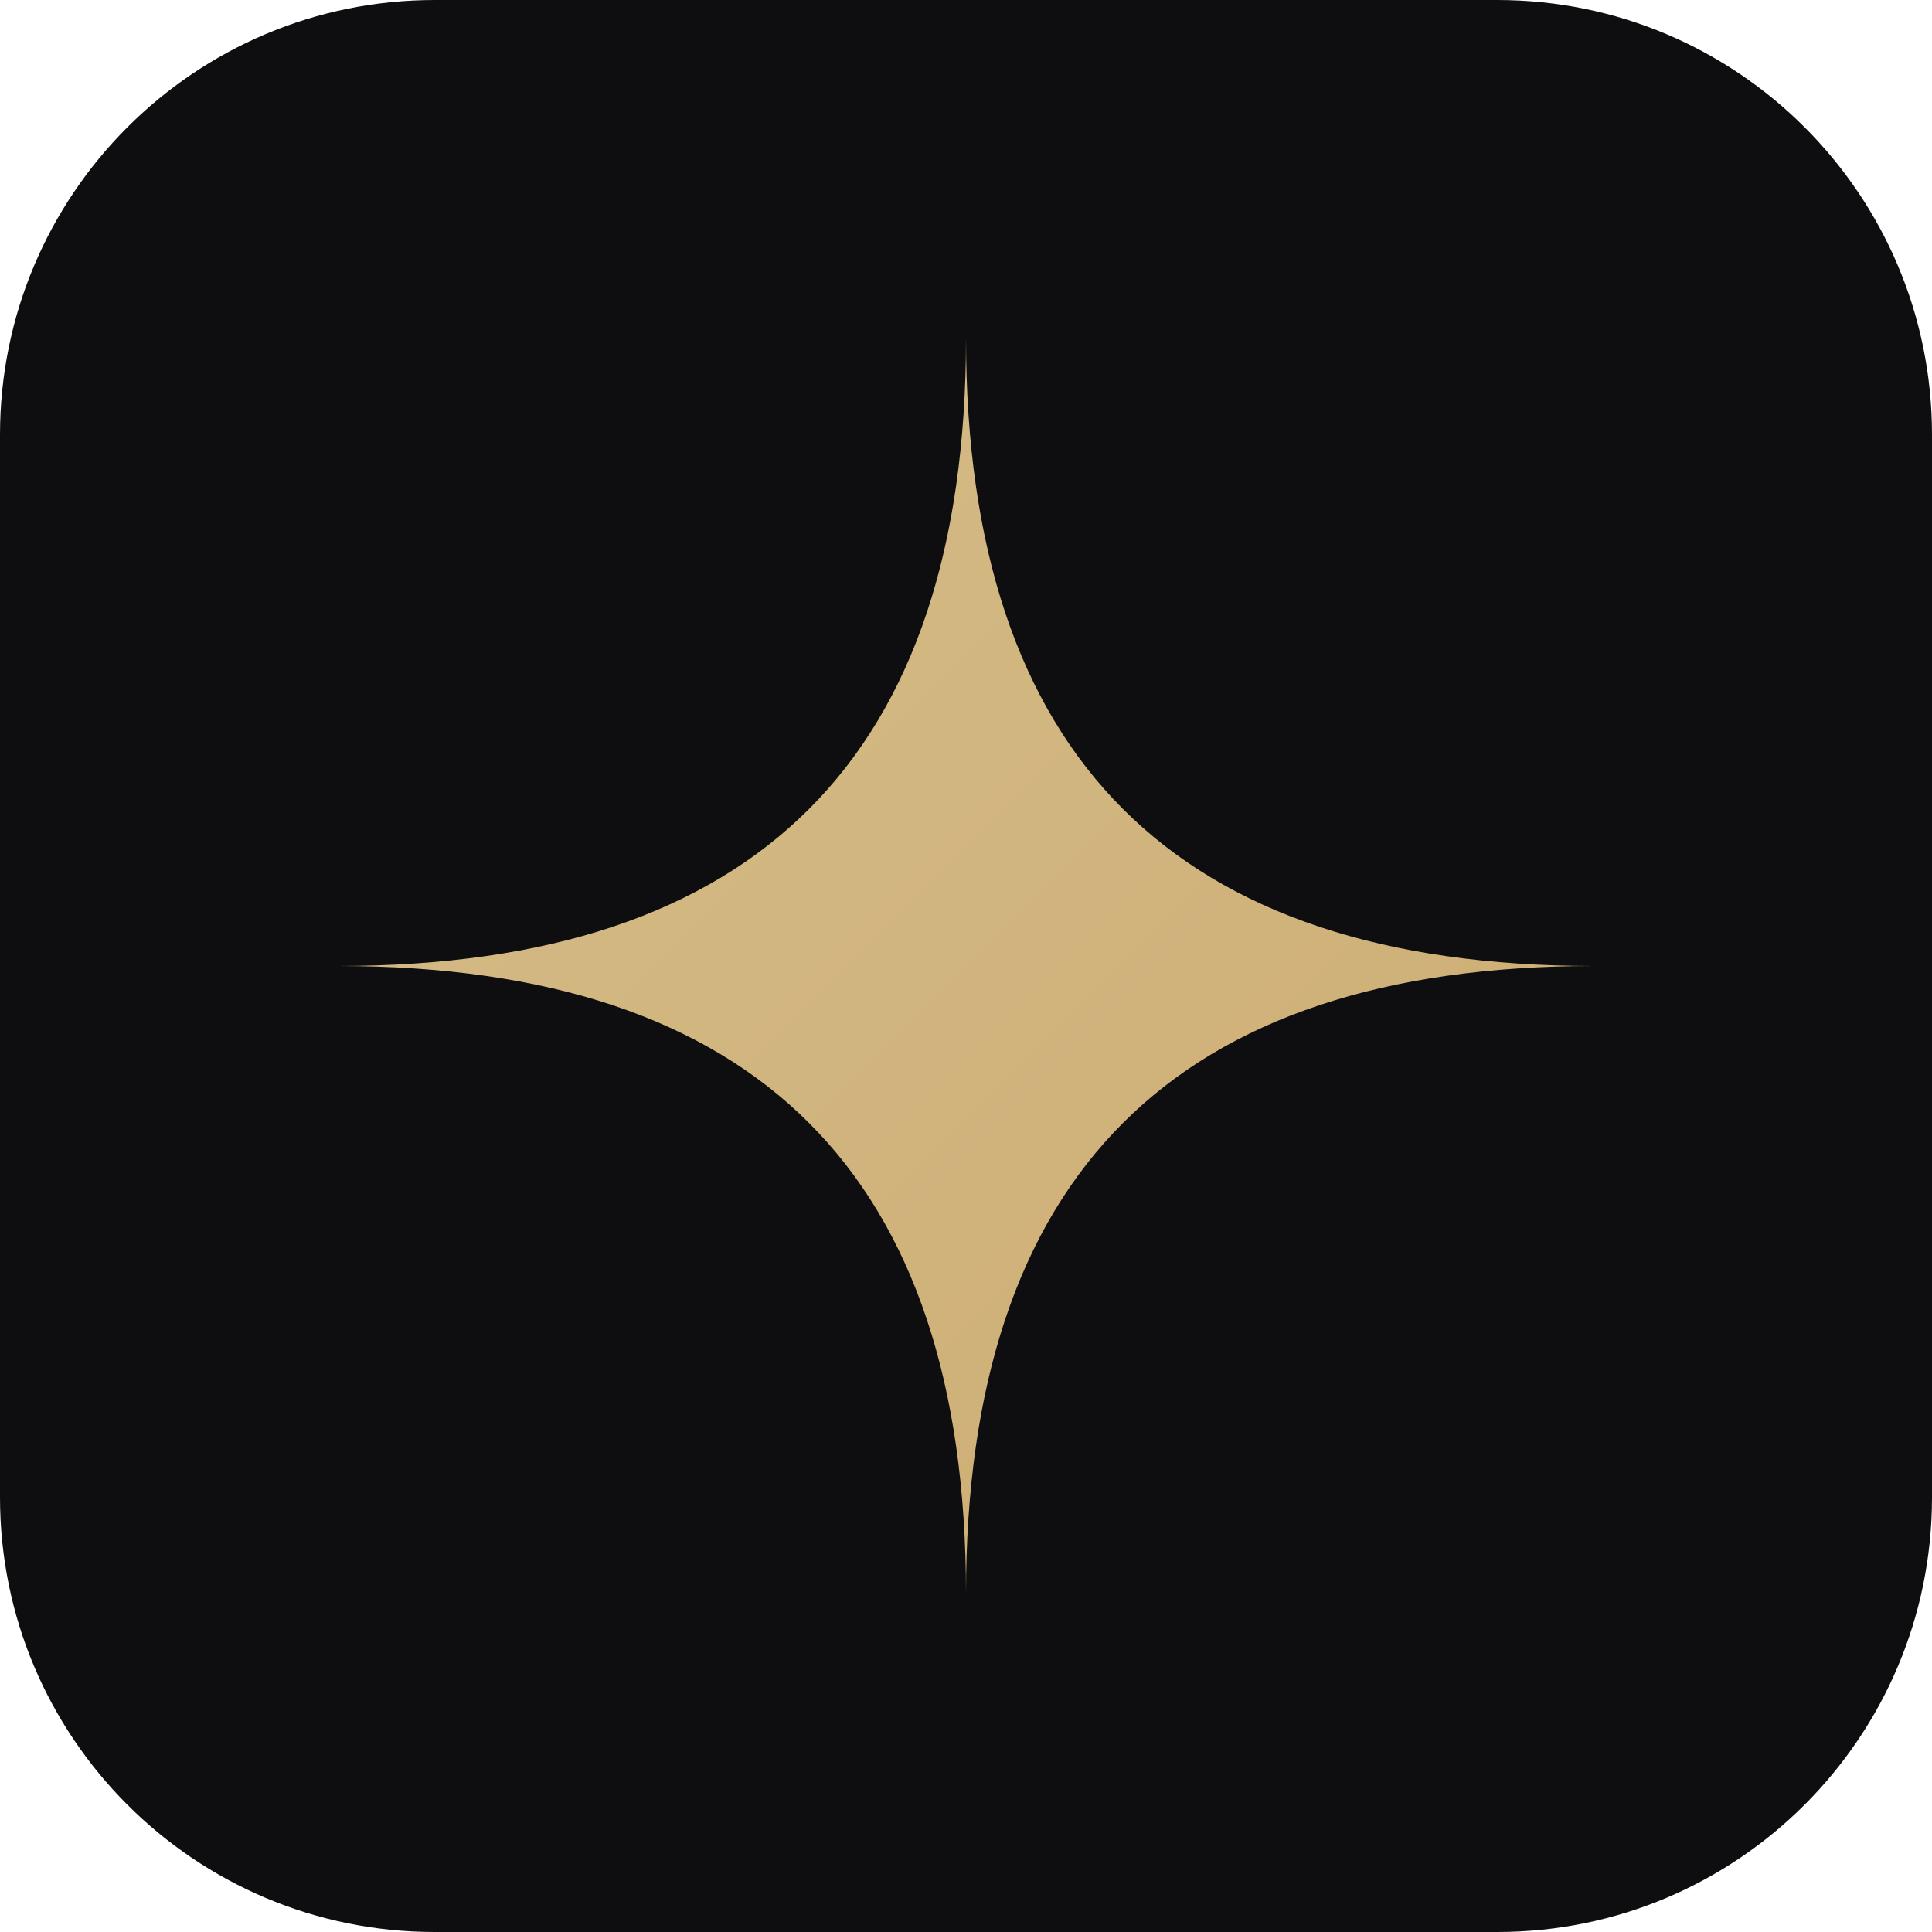
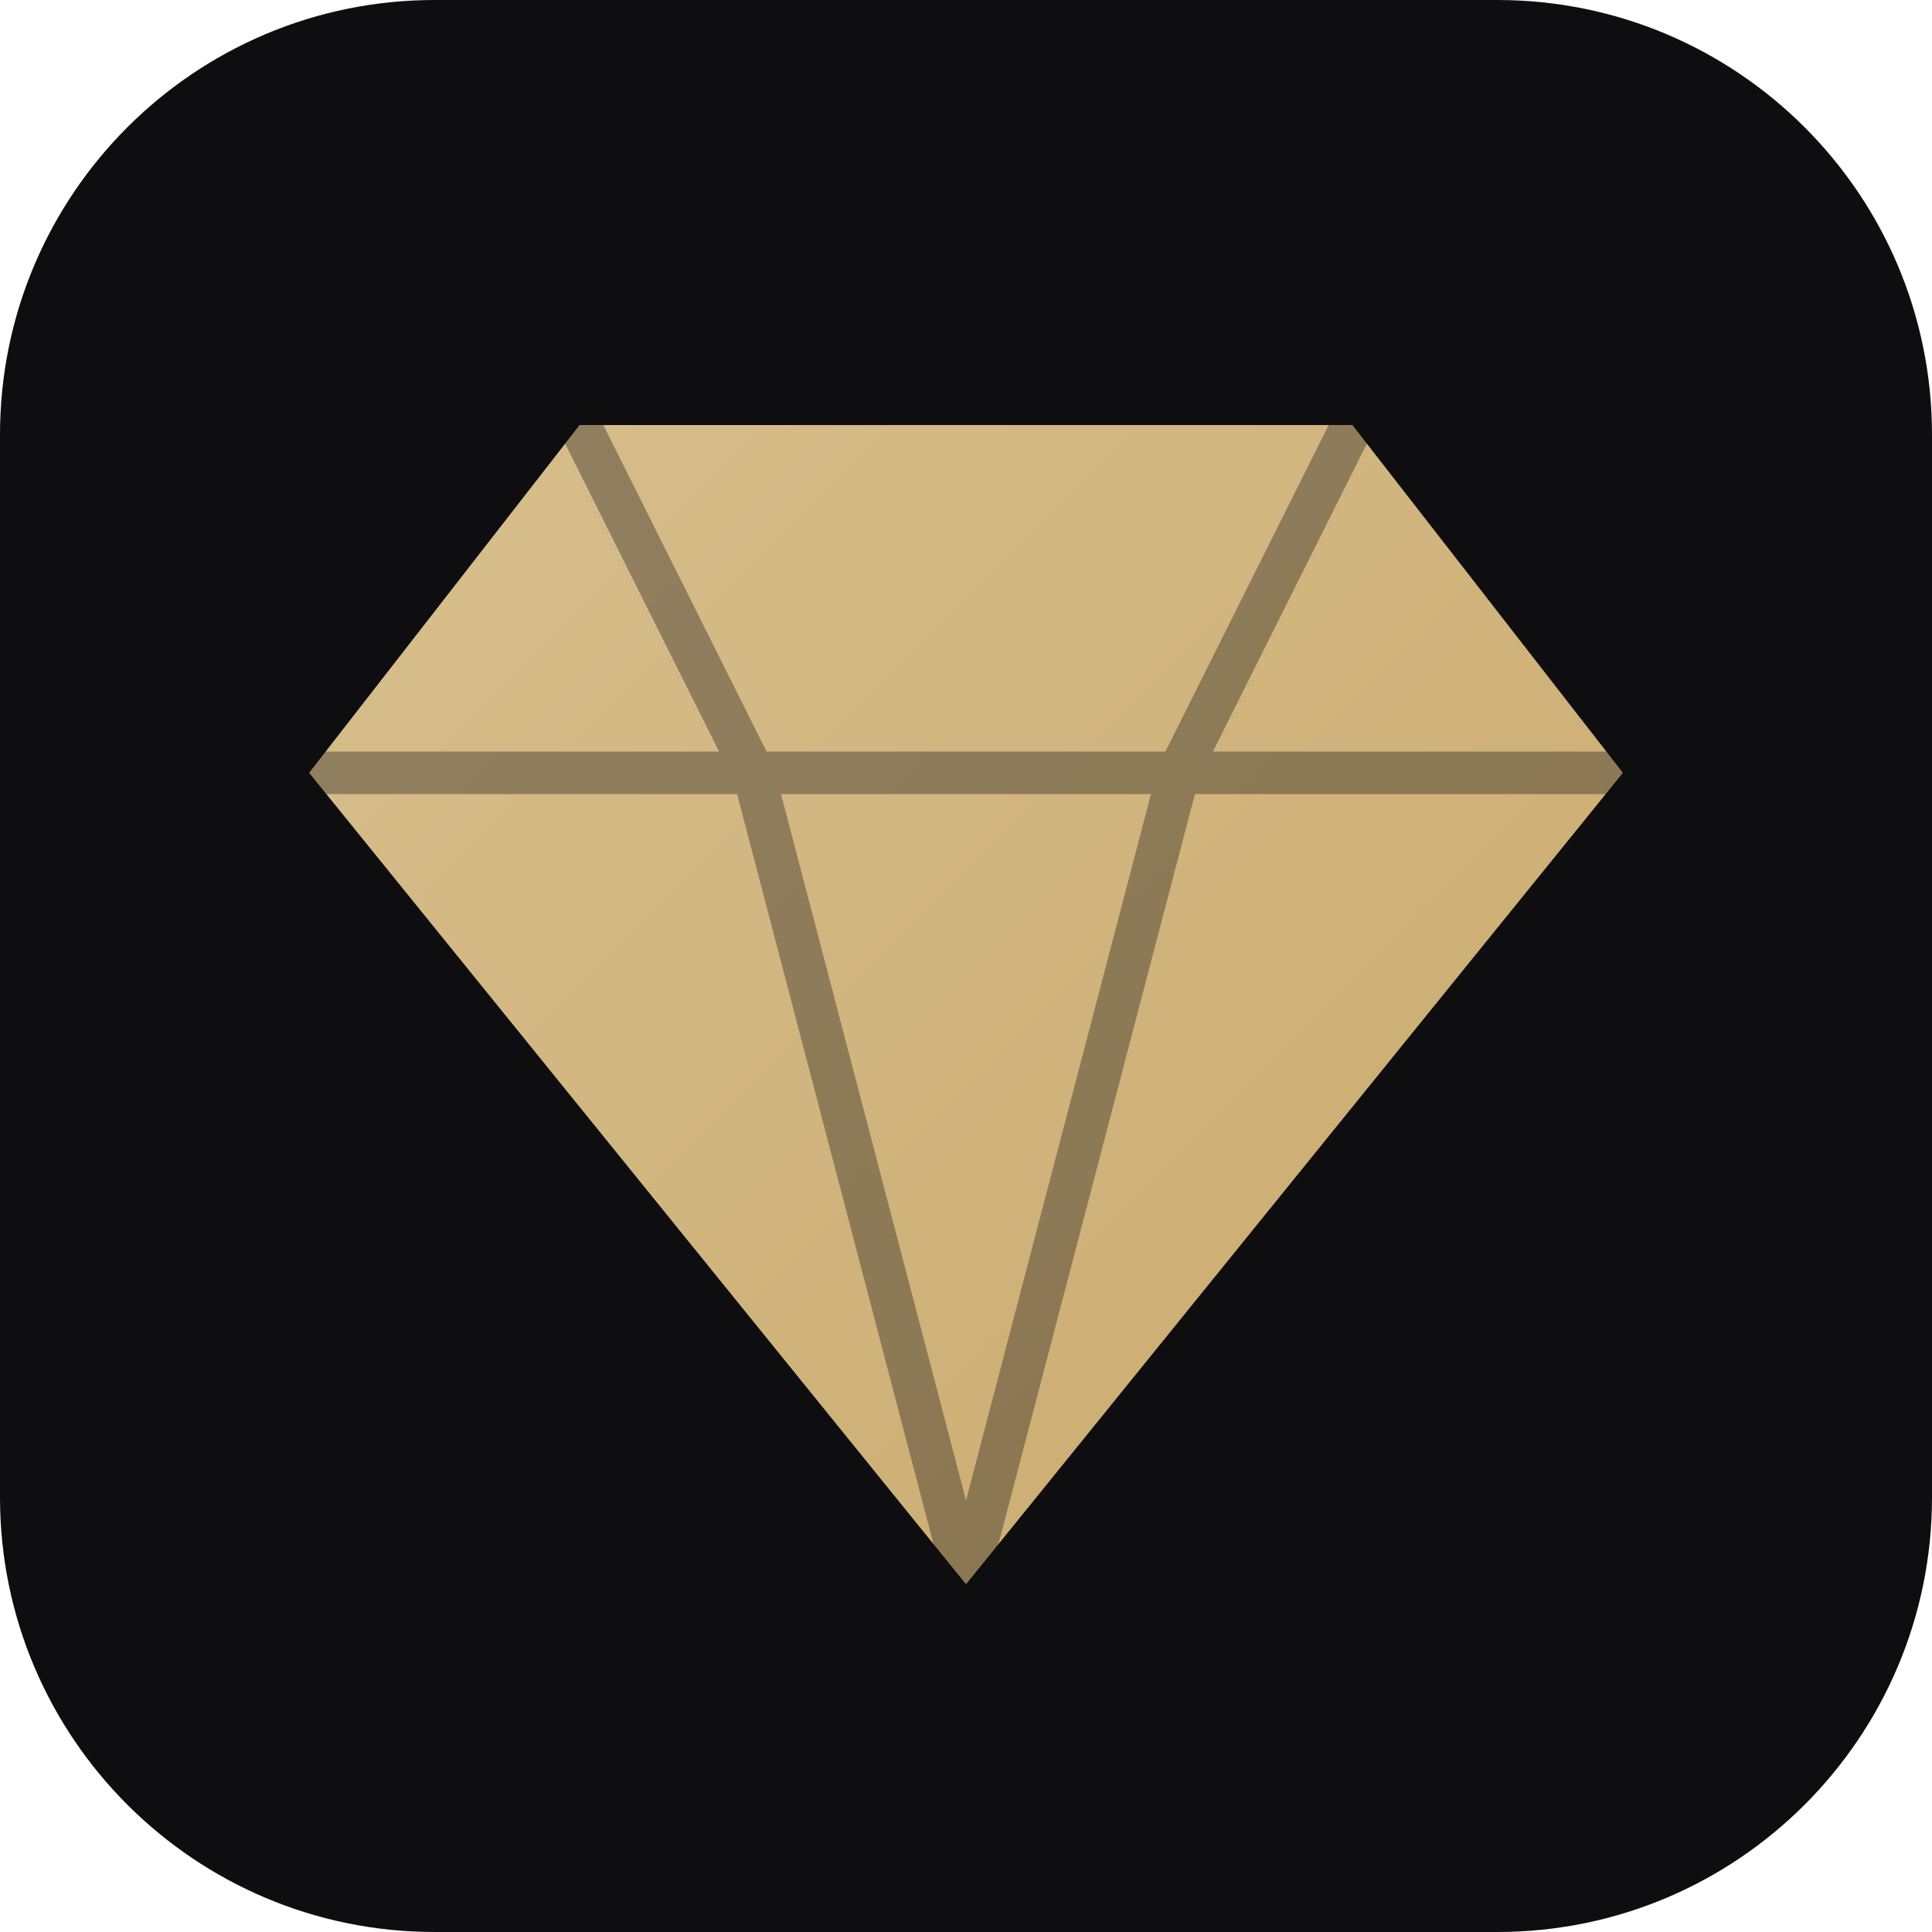
<svg xmlns="http://www.w3.org/2000/svg" viewBox="0 0 40 40" fill="none">
  <defs>
    <linearGradient id="g" x1="0" y1="0" x2="40" y2="40" gradientUnits="userSpaceOnUse">
      <stop stop-color="#d9c191" />
      <stop offset="1" stop-color="#c9a86a" />
    </linearGradient>
  </defs>
  <rect width="40" height="40" rx="9" fill="#0e0e10" />
-   <path d="M20 7 Q20 20 33 20 Q20 20 20 33 Q20 20 7 20 Q20 20 20 7 Z" fill="url(#g)" />
+   <g transform="translate(4 4) scale(0.8)">
+     <path d="M10 6 H30 L37 15 L20 36 L3 15 Z" fill="url(#g)" />
+     <path d="M10 6 L14.5 15 H3 M30 6 L25.5 15 H37 M14.5 15 H25.5 M14.5 15 L20 36 M25.5 15 L20 36" stroke="#0e0e10" stroke-width="1.1" stroke-linejoin="round" opacity="0.35" />
+   </g>
</svg>
